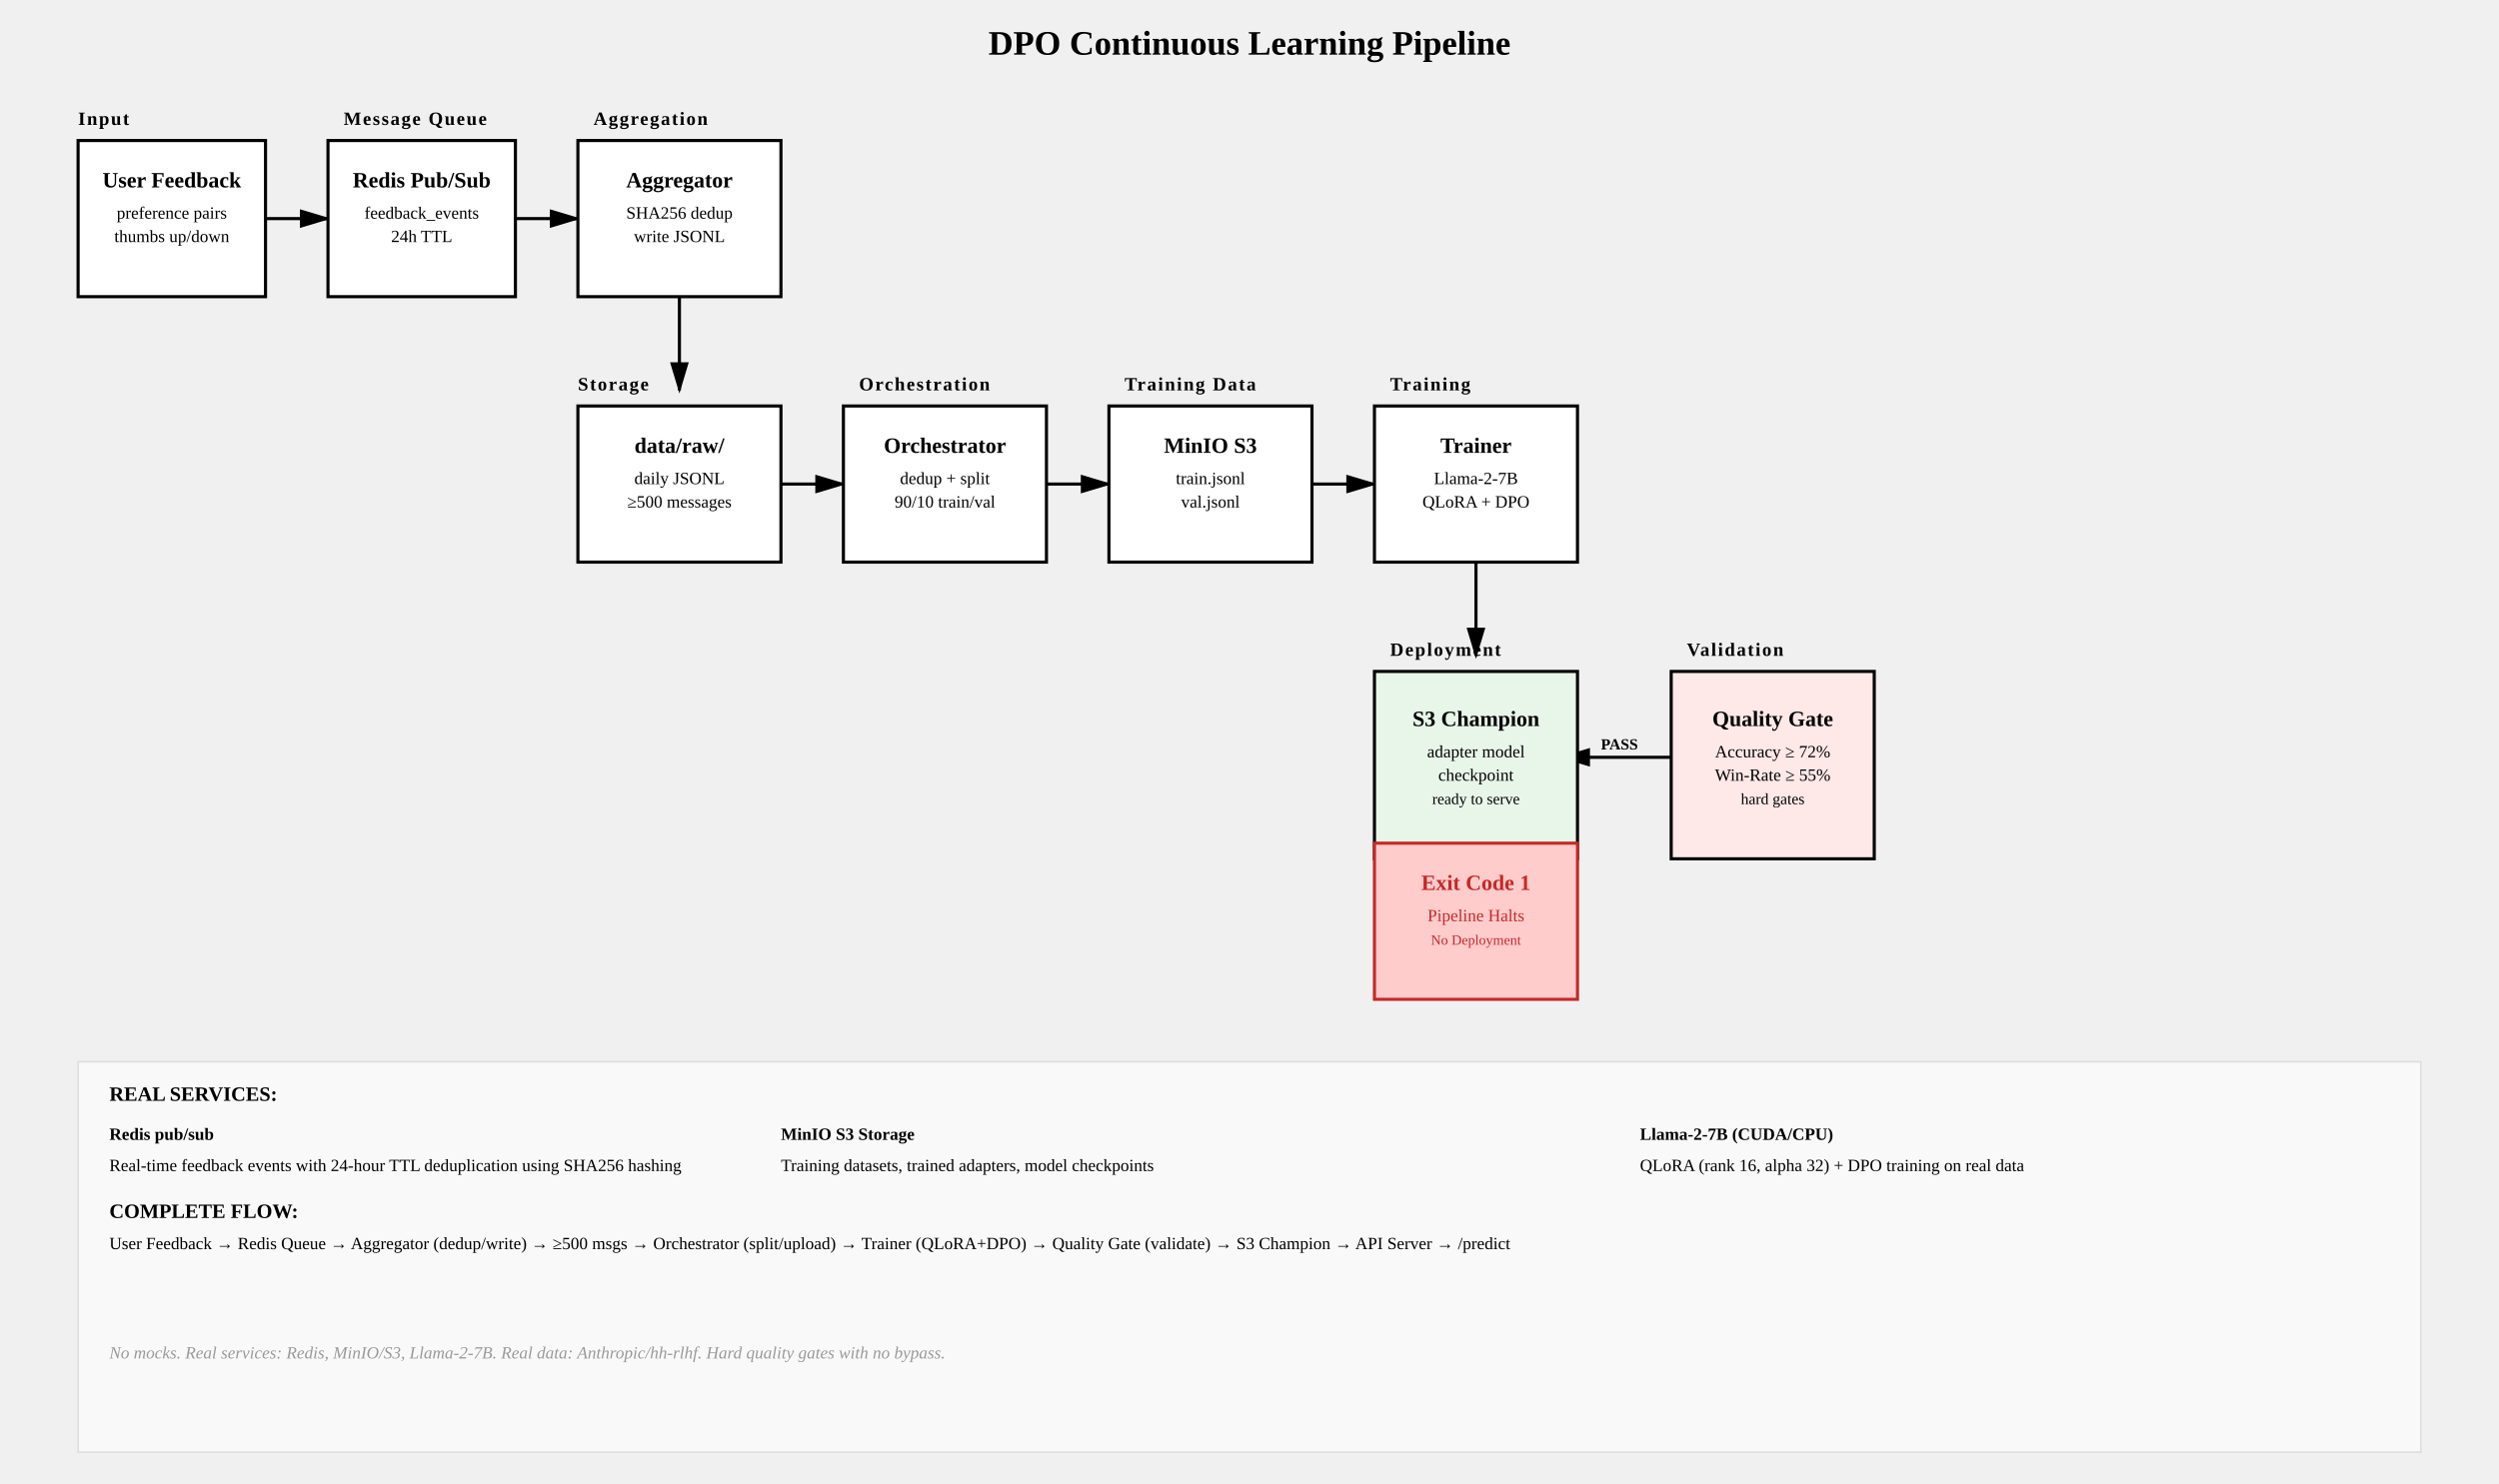
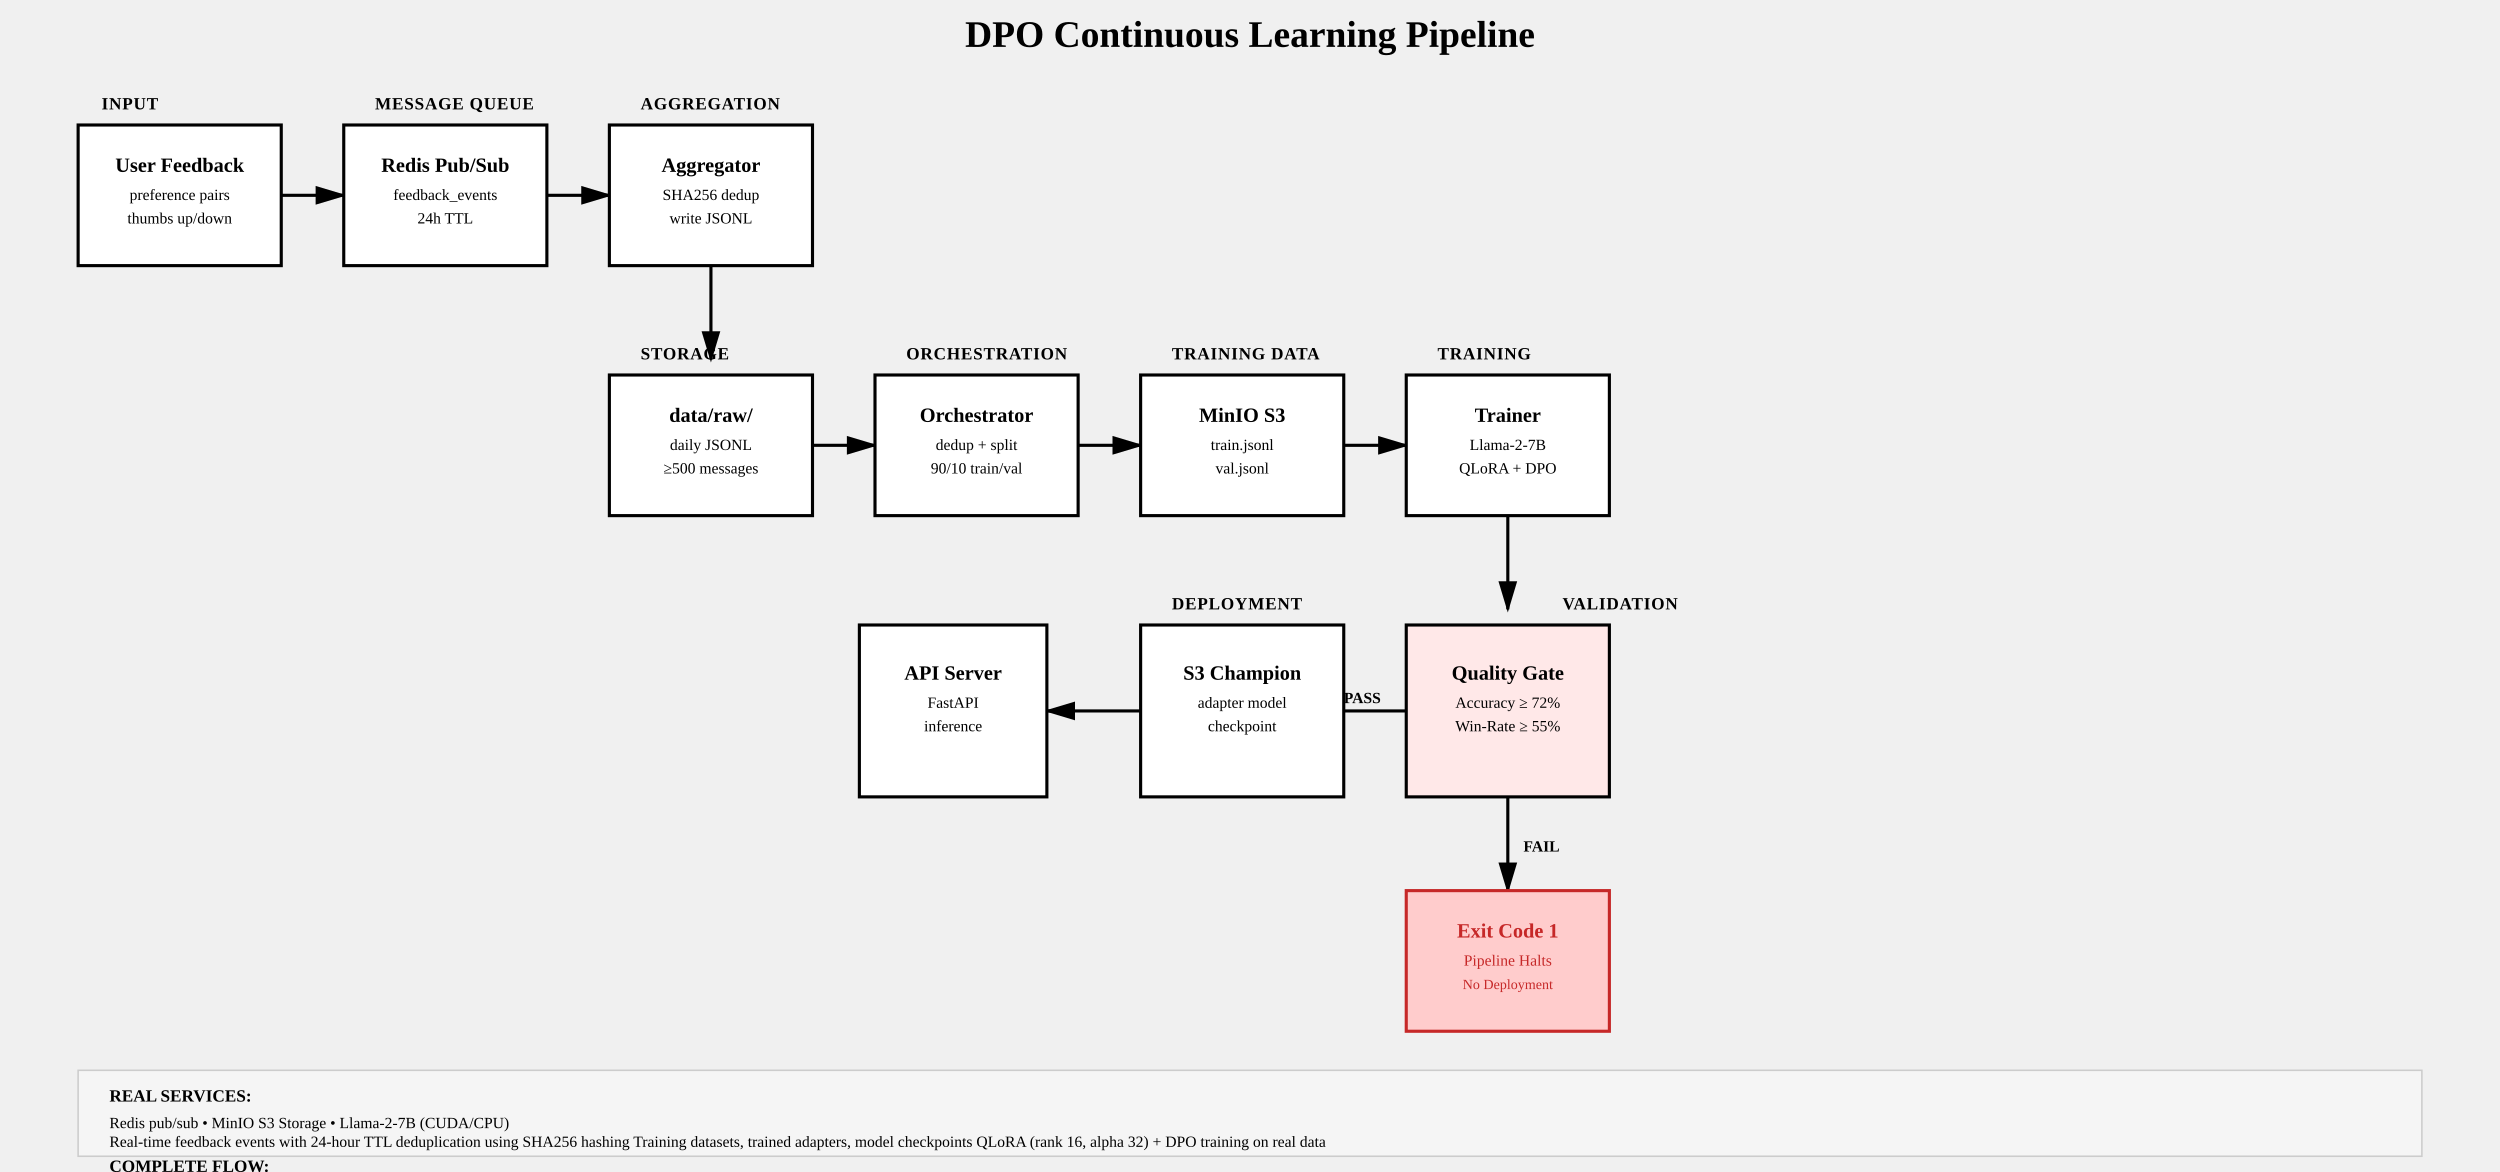
- <svg xmlns="http://www.w3.org/2000/svg" viewBox="0 0 1600 950">
+ <svg xmlns="http://www.w3.org/2000/svg" viewBox="0 0 1600 750">
  <defs>
    <marker id="arrowhead" markerWidth="10" markerHeight="10" refX="9" refY="3" orient="auto">
      <polygon points="0 0, 10 3, 0 6" fill="#000" />
    </marker>
  </defs>
  <style>
    .box { fill: #fff; stroke: #000; stroke-width: 2; }
-     .title { font-size: 14px; font-weight: bold; }
-     .text { font-size: 11px; }
+     .title { font-size: 13px; font-weight: bold; }
+     .text { font-size: 10px; }
    .arrow { stroke: #000; stroke-width: 2; fill: none; marker-end: url(#arrowhead); }
+     .label { font-size: 11px; font-weight: bold; text-transform: uppercase; letter-spacing: 0.5px; }
  </style>
-   <text x="800" y="35" text-anchor="middle" style="font-size: 22px; font-weight: bold;">DPO Continuous Learning Pipeline</text>
-   <text x="50" y="80" style="font-size: 12px; font-weight: bold; text-transform: uppercase; letter-spacing: 1px;">Input</text>
-   <rect class="box" x="50" y="90" width="120" height="100" />
-   <text x="110" y="120" text-anchor="middle" class="title">User Feedback</text>
-   <text x="110" y="140" text-anchor="middle" class="text">preference pairs</text>
-   <text x="110" y="155" text-anchor="middle" class="text">thumbs up/down</text>
-   <path class="arrow" d="M 170 140 L 210 140" />
-   <text x="220" y="80" style="font-size: 12px; font-weight: bold; text-transform: uppercase; letter-spacing: 1px;">Message Queue</text>
-   <rect class="box" x="210" y="90" width="120" height="100" />
-   <text x="270" y="120" text-anchor="middle" class="title">Redis Pub/Sub</text>
-   <text x="270" y="140" text-anchor="middle" class="text">feedback_events</text>
-   <text x="270" y="155" text-anchor="middle" class="text">24h TTL</text>
-   <path class="arrow" d="M 330 140 L 370 140" />
-   <text x="380" y="80" style="font-size: 12px; font-weight: bold; text-transform: uppercase; letter-spacing: 1px;">Aggregation</text>
-   <rect class="box" x="370" y="90" width="130" height="100" />
-   <text x="435" y="120" text-anchor="middle" class="title">Aggregator</text>
-   <text x="435" y="140" text-anchor="middle" class="text">SHA256 dedup</text>
-   <text x="435" y="155" text-anchor="middle" class="text">write JSONL</text>
-   <path class="arrow" d="M 435 190 L 435 250" />
-   <text x="370" y="250" style="font-size: 12px; font-weight: bold; text-transform: uppercase; letter-spacing: 1px;">Storage</text>
-   <rect class="box" x="370" y="260" width="130" height="100" />
-   <text x="435" y="290" text-anchor="middle" class="title">data/raw/</text>
-   <text x="435" y="310" text-anchor="middle" class="text">daily JSONL</text>
-   <text x="435" y="325" text-anchor="middle" class="text">≥500 messages</text>
-   <path class="arrow" d="M 500 310 L 540 310" />
-   <text x="550" y="250" style="font-size: 12px; font-weight: bold; text-transform: uppercase; letter-spacing: 1px;">Orchestration</text>
-   <rect class="box" x="540" y="260" width="130" height="100" />
-   <text x="605" y="290" text-anchor="middle" class="title">Orchestrator</text>
-   <text x="605" y="310" text-anchor="middle" class="text">dedup + split</text>
-   <text x="605" y="325" text-anchor="middle" class="text">90/10 train/val</text>
-   <path class="arrow" d="M 670 310 L 710 310" />
-   <text x="720" y="250" style="font-size: 12px; font-weight: bold; text-transform: uppercase; letter-spacing: 1px;">Training Data</text>
-   <rect class="box" x="710" y="260" width="130" height="100" />
-   <text x="775" y="290" text-anchor="middle" class="title">MinIO S3</text>
-   <text x="775" y="310" text-anchor="middle" class="text">train.jsonl</text>
-   <text x="775" y="325" text-anchor="middle" class="text">val.jsonl</text>
-   <path class="arrow" d="M 840 310 L 880 310" />
-   <text x="890" y="250" style="font-size: 12px; font-weight: bold; text-transform: uppercase; letter-spacing: 1px;">Training</text>
-   <rect class="box" x="880" y="260" width="130" height="100" />
-   <text x="945" y="290" text-anchor="middle" class="title">Trainer</text>
-   <text x="945" y="310" text-anchor="middle" class="text">Llama-2-7B</text>
-   <text x="945" y="325" text-anchor="middle" class="text">QLoRA + DPO</text>
-   <path class="arrow" d="M 945 360 L 945 420" />
-   <text x="1080" y="420" style="font-size: 12px; font-weight: bold; text-transform: uppercase; letter-spacing: 1px;">Validation</text>
-   <rect class="box" x="1070" y="430" width="130" height="120" style="fill: #ffe8e8;" />
-   <text x="1135" y="465" text-anchor="middle" class="title">Quality Gate</text>
-   <text x="1135" y="485" text-anchor="middle" class="text">Accuracy ≥ 72%</text>
-   <text x="1135" y="500" text-anchor="middle" class="text">Win-Rate ≥ 55%</text>
-   <text x="1135" y="515" text-anchor="middle" style="font-size: 10px;">hard gates</text>
-   <path class="arrow" d="M 1070 485 L 1000 485" />
-   <text x="1025" y="480" style="font-size: 10px; font-weight: bold;">PASS</text>
-   <path class="arrow" d="M 945 480 L 945 540" />
-   <text x="955" y="515" style="font-size: 10px; font-weight: bold;">FAIL</text>
-   <text x="890" y="420" style="font-size: 12px; font-weight: bold; text-transform: uppercase; letter-spacing: 1px;">Deployment</text>
-   <rect class="box" x="880" y="430" width="130" height="120" style="fill: #e8f5e9;" />
-   <text x="945" y="465" text-anchor="middle" class="title">S3 Champion</text>
-   <text x="945" y="485" text-anchor="middle" class="text">adapter model</text>
-   <text x="945" y="500" text-anchor="middle" class="text">checkpoint</text>
-   <text x="945" y="515" text-anchor="middle" style="font-size: 10px;">ready to serve</text>
-   <rect class="box" x="880" y="540" width="130" height="100" style="fill: #ffcccc; stroke: #c62828; stroke-width: 2;" />
-   <text x="945" y="570" text-anchor="middle" class="title" style="fill: #c62828;">Exit Code 1</text>
-   <text x="945" y="590" text-anchor="middle" class="text" style="fill: #c62828;">Pipeline Halts</text>
-   <text x="945" y="605" text-anchor="middle" class="text" style="fill: #c62828; font-size: 9px;">No Deployment</text>
-   <rect x="50" y="680" width="1500" height="250" fill="#f9f9f9" stroke="#ddd" stroke-width="1" />
-   <text x="70" y="705" style="font-size: 13px; font-weight: bold;">REAL SERVICES:</text>
-   <text x="70" y="730" style="font-size: 11px; font-weight: 600;">Redis pub/sub</text>
-   <text x="70" y="750" class="text">Real-time feedback events with 24-hour TTL deduplication using SHA256 hashing</text>
-   <text x="500" y="730" style="font-size: 11px; font-weight: 600;">MinIO S3 Storage</text>
-   <text x="500" y="750" class="text">Training datasets, trained adapters, model checkpoints</text>
-   <text x="1050" y="730" style="font-size: 11px; font-weight: 600;">Llama-2-7B (CUDA/CPU)</text>
-   <text x="1050" y="750" class="text">QLoRA (rank 16, alpha 32) + DPO training on real data</text>
-   <text x="70" y="780" style="font-size: 13px; font-weight: bold;">COMPLETE FLOW:</text>
-   <text x="70" y="800" class="text">User Feedback → Redis Queue → Aggregator (dedup/write) → ≥500 msgs → Orchestrator (split/upload) → Trainer (QLoRA+DPO) → Quality Gate (validate) → S3 Champion → API Server → /predict</text>
-   <text x="70" y="870" style="font-size: 11px; font-style: italic; fill: #999;">No mocks. Real services: Redis, MinIO/S3, Llama-2-7B. Real data: Anthropic/hh-rlhf. Hard quality gates with no bypass.</text>
+   <text x="800" y="30" text-anchor="middle" style="font-size: 24px; font-weight: bold;">DPO Continuous Learning Pipeline</text>
+   <text x="65" y="70" class="label">INPUT</text>
+   <rect class="box" x="50" y="80" width="130" height="90" />
+   <text x="115" y="110" text-anchor="middle" class="title">User Feedback</text>
+   <text x="115" y="128" text-anchor="middle" class="text">preference pairs</text>
+   <text x="115" y="143" text-anchor="middle" class="text">thumbs up/down</text>
+   <path class="arrow" d="M 180 125 L 220 125" />
+   <text x="240" y="70" class="label">MESSAGE QUEUE</text>
+   <rect class="box" x="220" y="80" width="130" height="90" />
+   <text x="285" y="110" text-anchor="middle" class="title">Redis Pub/Sub</text>
+   <text x="285" y="128" text-anchor="middle" class="text">feedback_events</text>
+   <text x="285" y="143" text-anchor="middle" class="text">24h TTL</text>
+   <path class="arrow" d="M 350 125 L 390 125" />
+   <text x="410" y="70" class="label">AGGREGATION</text>
+   <rect class="box" x="390" y="80" width="130" height="90" />
+   <text x="455" y="110" text-anchor="middle" class="title">Aggregator</text>
+   <text x="455" y="128" text-anchor="middle" class="text">SHA256 dedup</text>
+   <text x="455" y="143" text-anchor="middle" class="text">write JSONL</text>
+   <path class="arrow" d="M 455 170 L 455 230" />
+   <text x="410" y="230" class="label">STORAGE</text>
+   <rect class="box" x="390" y="240" width="130" height="90" />
+   <text x="455" y="270" text-anchor="middle" class="title">data/raw/</text>
+   <text x="455" y="288" text-anchor="middle" class="text">daily JSONL</text>
+   <text x="455" y="303" text-anchor="middle" class="text">≥500 messages</text>
+   <path class="arrow" d="M 520 285 L 560 285" />
+   <text x="580" y="230" class="label">ORCHESTRATION</text>
+   <rect class="box" x="560" y="240" width="130" height="90" />
+   <text x="625" y="270" text-anchor="middle" class="title">Orchestrator</text>
+   <text x="625" y="288" text-anchor="middle" class="text">dedup + split</text>
+   <text x="625" y="303" text-anchor="middle" class="text">90/10 train/val</text>
+   <path class="arrow" d="M 690 285 L 730 285" />
+   <text x="750" y="230" class="label">TRAINING DATA</text>
+   <rect class="box" x="730" y="240" width="130" height="90" />
+   <text x="795" y="270" text-anchor="middle" class="title">MinIO S3</text>
+   <text x="795" y="288" text-anchor="middle" class="text">train.jsonl</text>
+   <text x="795" y="303" text-anchor="middle" class="text">val.jsonl</text>
+   <path class="arrow" d="M 860 285 L 900 285" />
+   <text x="920" y="230" class="label">TRAINING</text>
+   <rect class="box" x="900" y="240" width="130" height="90" />
+   <text x="965" y="270" text-anchor="middle" class="title">Trainer</text>
+   <text x="965" y="288" text-anchor="middle" class="text">Llama-2-7B</text>
+   <text x="965" y="303" text-anchor="middle" class="text">QLoRA + DPO</text>
+   <path class="arrow" d="M 965 330 L 965 390" />
+   <text x="1000" y="390" class="label">VALIDATION</text>
+   <rect class="box" x="900" y="400" width="130" height="110" style="fill: #ffe8e8;" />
+   <text x="965" y="435" text-anchor="middle" class="title">Quality Gate</text>
+   <text x="965" y="453" text-anchor="middle" class="text">Accuracy ≥ 72%</text>
+   <text x="965" y="468" text-anchor="middle" class="text">Win-Rate ≥ 55%</text>
+   <path class="arrow" d="M 900 455 L 840 455" />
+   <text x="860" y="450" style="font-size: 10px; font-weight: bold;">PASS</text>
+   <path class="arrow" d="M 965 510 L 965 570" />
+   <text x="975" y="545" style="font-size: 10px; font-weight: bold;">FAIL</text>
+   <text x="750" y="390" class="label">DEPLOYMENT</text>
+   <rect class="box" x="730" y="400" width="130" height="110" />
+   <text x="795" y="435" text-anchor="middle" class="title">S3 Champion</text>
+   <text x="795" y="453" text-anchor="middle" class="text">adapter model</text>
+   <text x="795" y="468" text-anchor="middle" class="text">checkpoint</text>
+   <path class="arrow" d="M 730 455 L 670 455" />
+   <rect class="box" x="550" y="400" width="120" height="110" />
+   <text x="610" y="435" text-anchor="middle" class="title">API Server</text>
+   <text x="610" y="453" text-anchor="middle" class="text">FastAPI</text>
+   <text x="610" y="468" text-anchor="middle" class="text">inference</text>
+   <rect class="box" x="900" y="570" width="130" height="90" style="fill: #ffcccc; stroke: #c62828; stroke-width: 2;" />
+   <text x="965" y="600" text-anchor="middle" class="title" style="fill: #c62828;">Exit Code 1</text>
+   <text x="965" y="618" text-anchor="middle" class="text" style="fill: #c62828;">Pipeline Halts</text>
+   <text x="965" y="633" text-anchor="middle" class="text" style="fill: #c62828; font-size: 9px;">No Deployment</text>
+   <rect x="50" y="685" width="1500" height="55" fill="#f5f5f5" stroke="#ccc" stroke-width="1" />
+   <text x="70" y="705" style="font-size: 11px; font-weight: bold;">REAL SERVICES:</text>
+   <text x="70" y="722" class="text">Redis pub/sub     •     MinIO S3 Storage     •     Llama-2-7B (CUDA/CPU)</text>
+   <text x="70" y="734" class="text">Real-time feedback events with 24-hour TTL deduplication using SHA256 hashing  Training datasets, trained adapters, model checkpoints  QLoRA (rank 16, alpha 32) + DPO training on real data</text>
+   <text x="70" y="750" style="font-size: 11px; font-weight: bold;">COMPLETE FLOW:</text>
+   <text x="70" y="765" class="text">User Feedback → Redis Queue → Aggregator (dedup/write) → ≥500 msgs → Orchestrator (split/upload) → Trainer (QLoRA+DPO) → Quality Gate (validate) → S3 Champion → API Server → /predict</text>
</svg>
